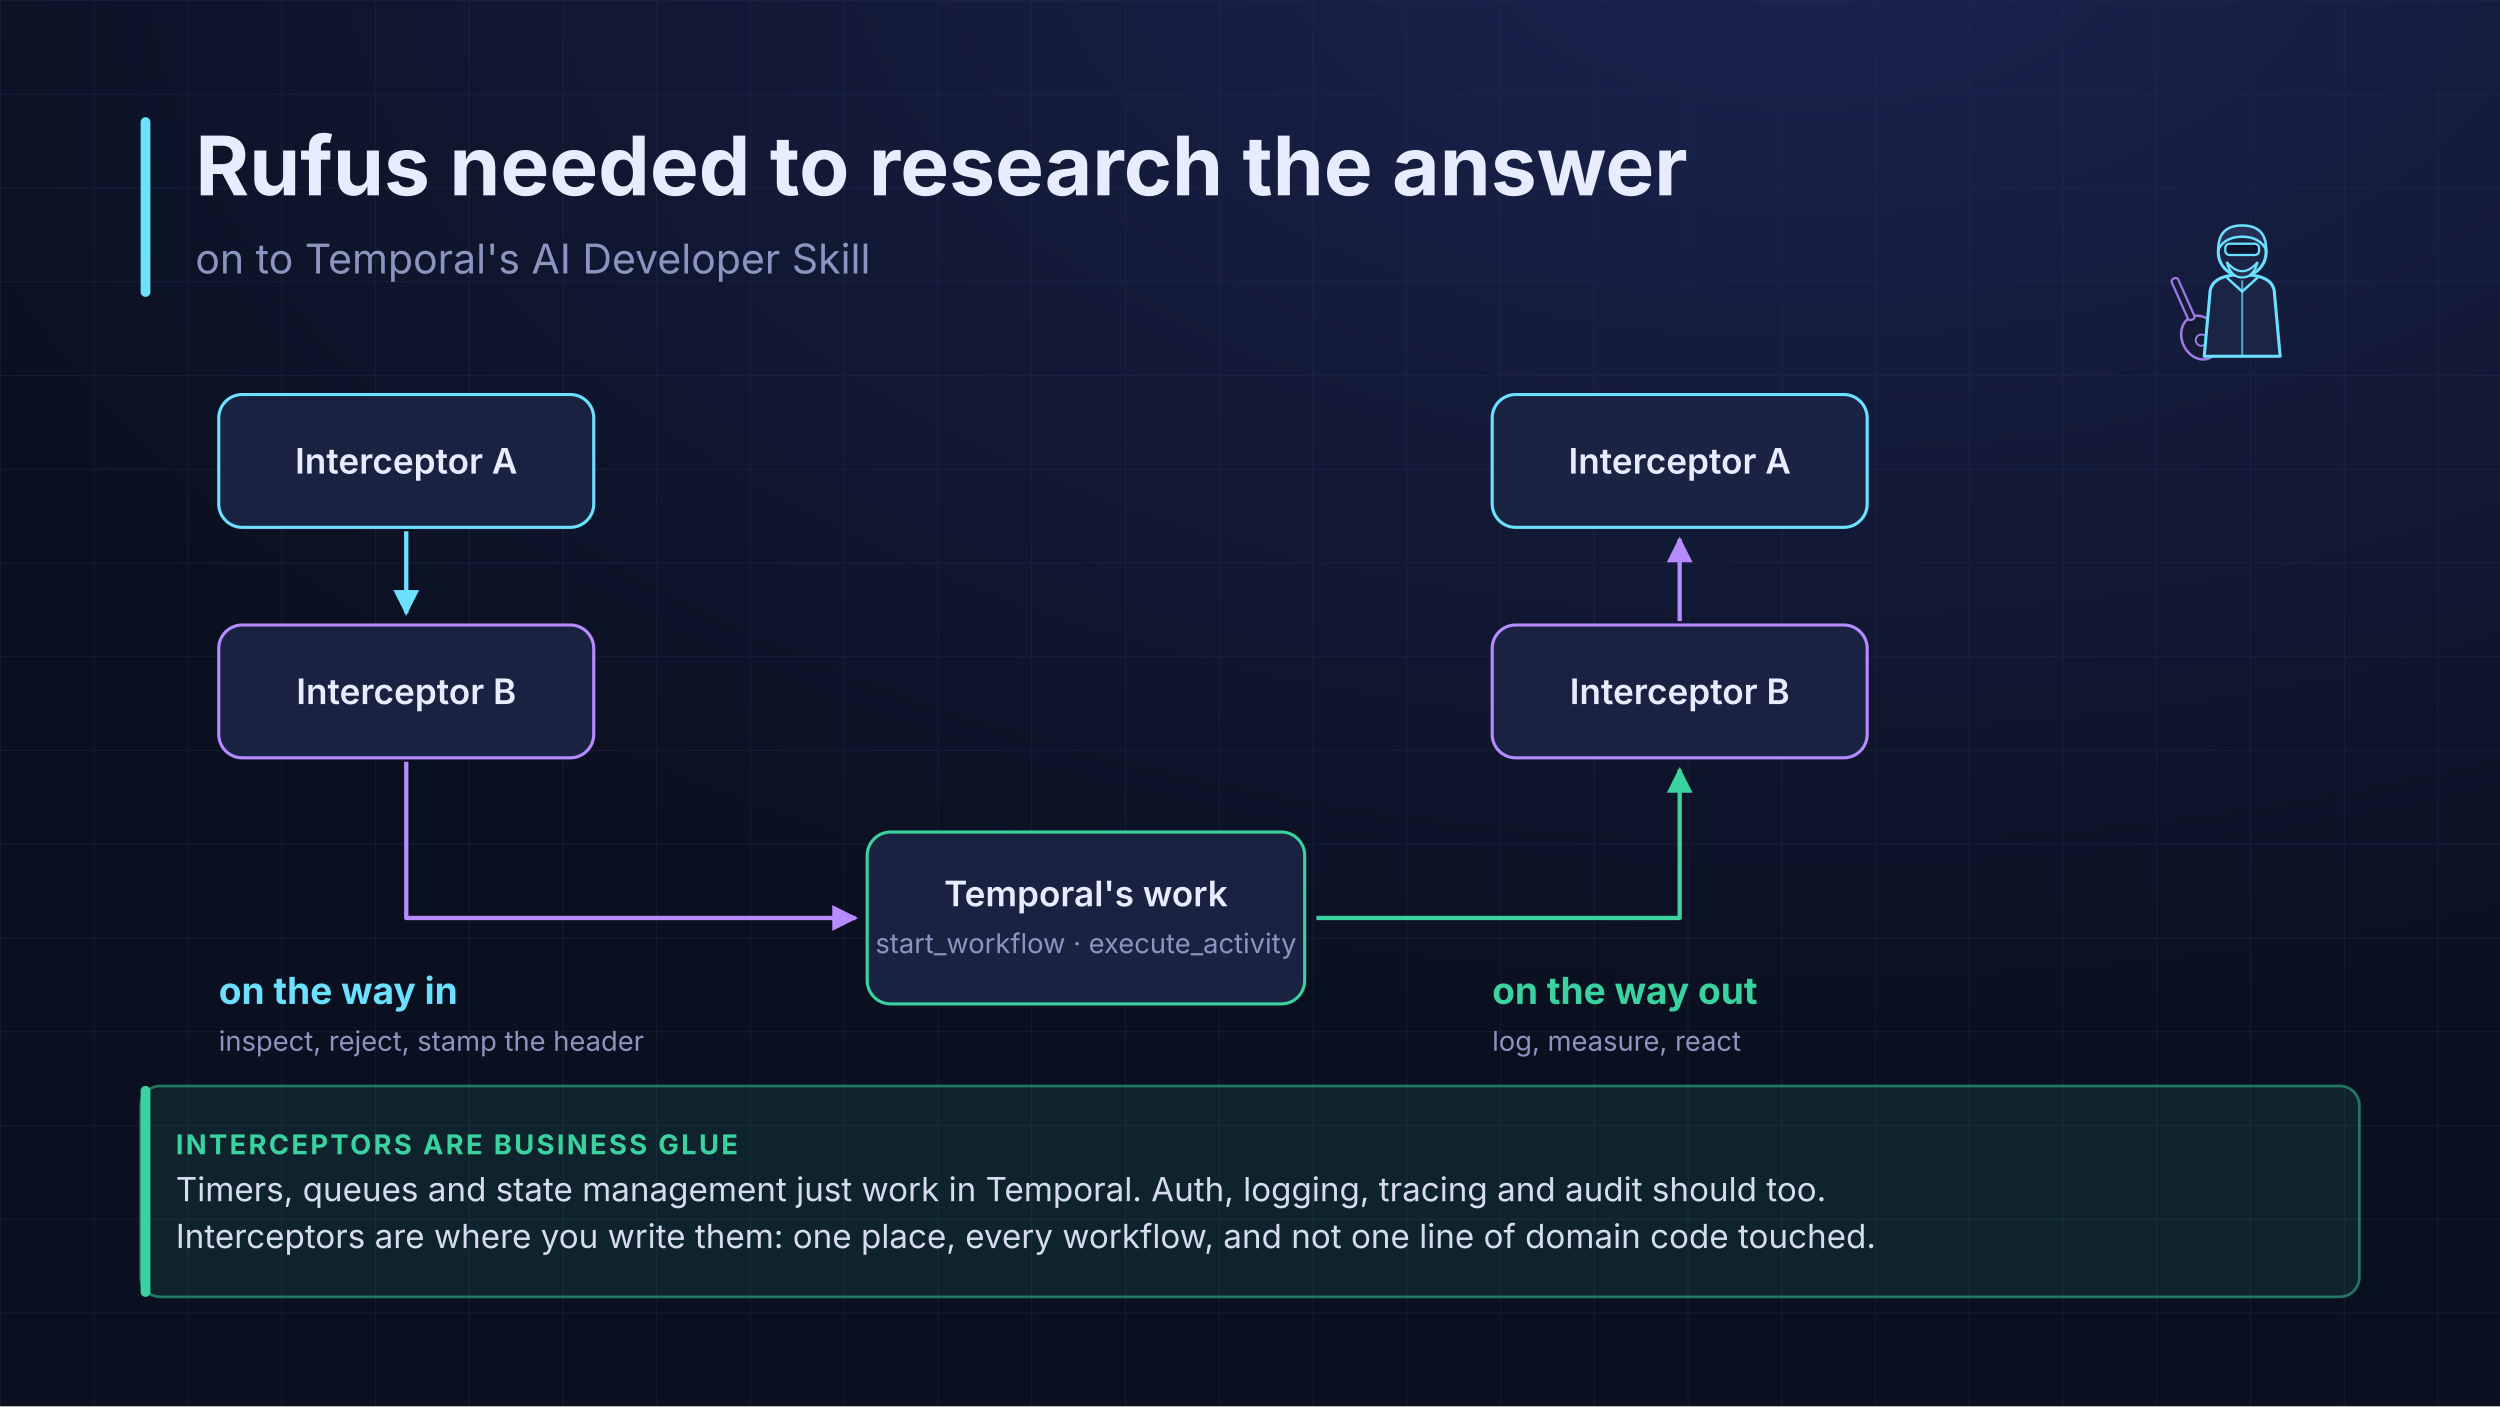
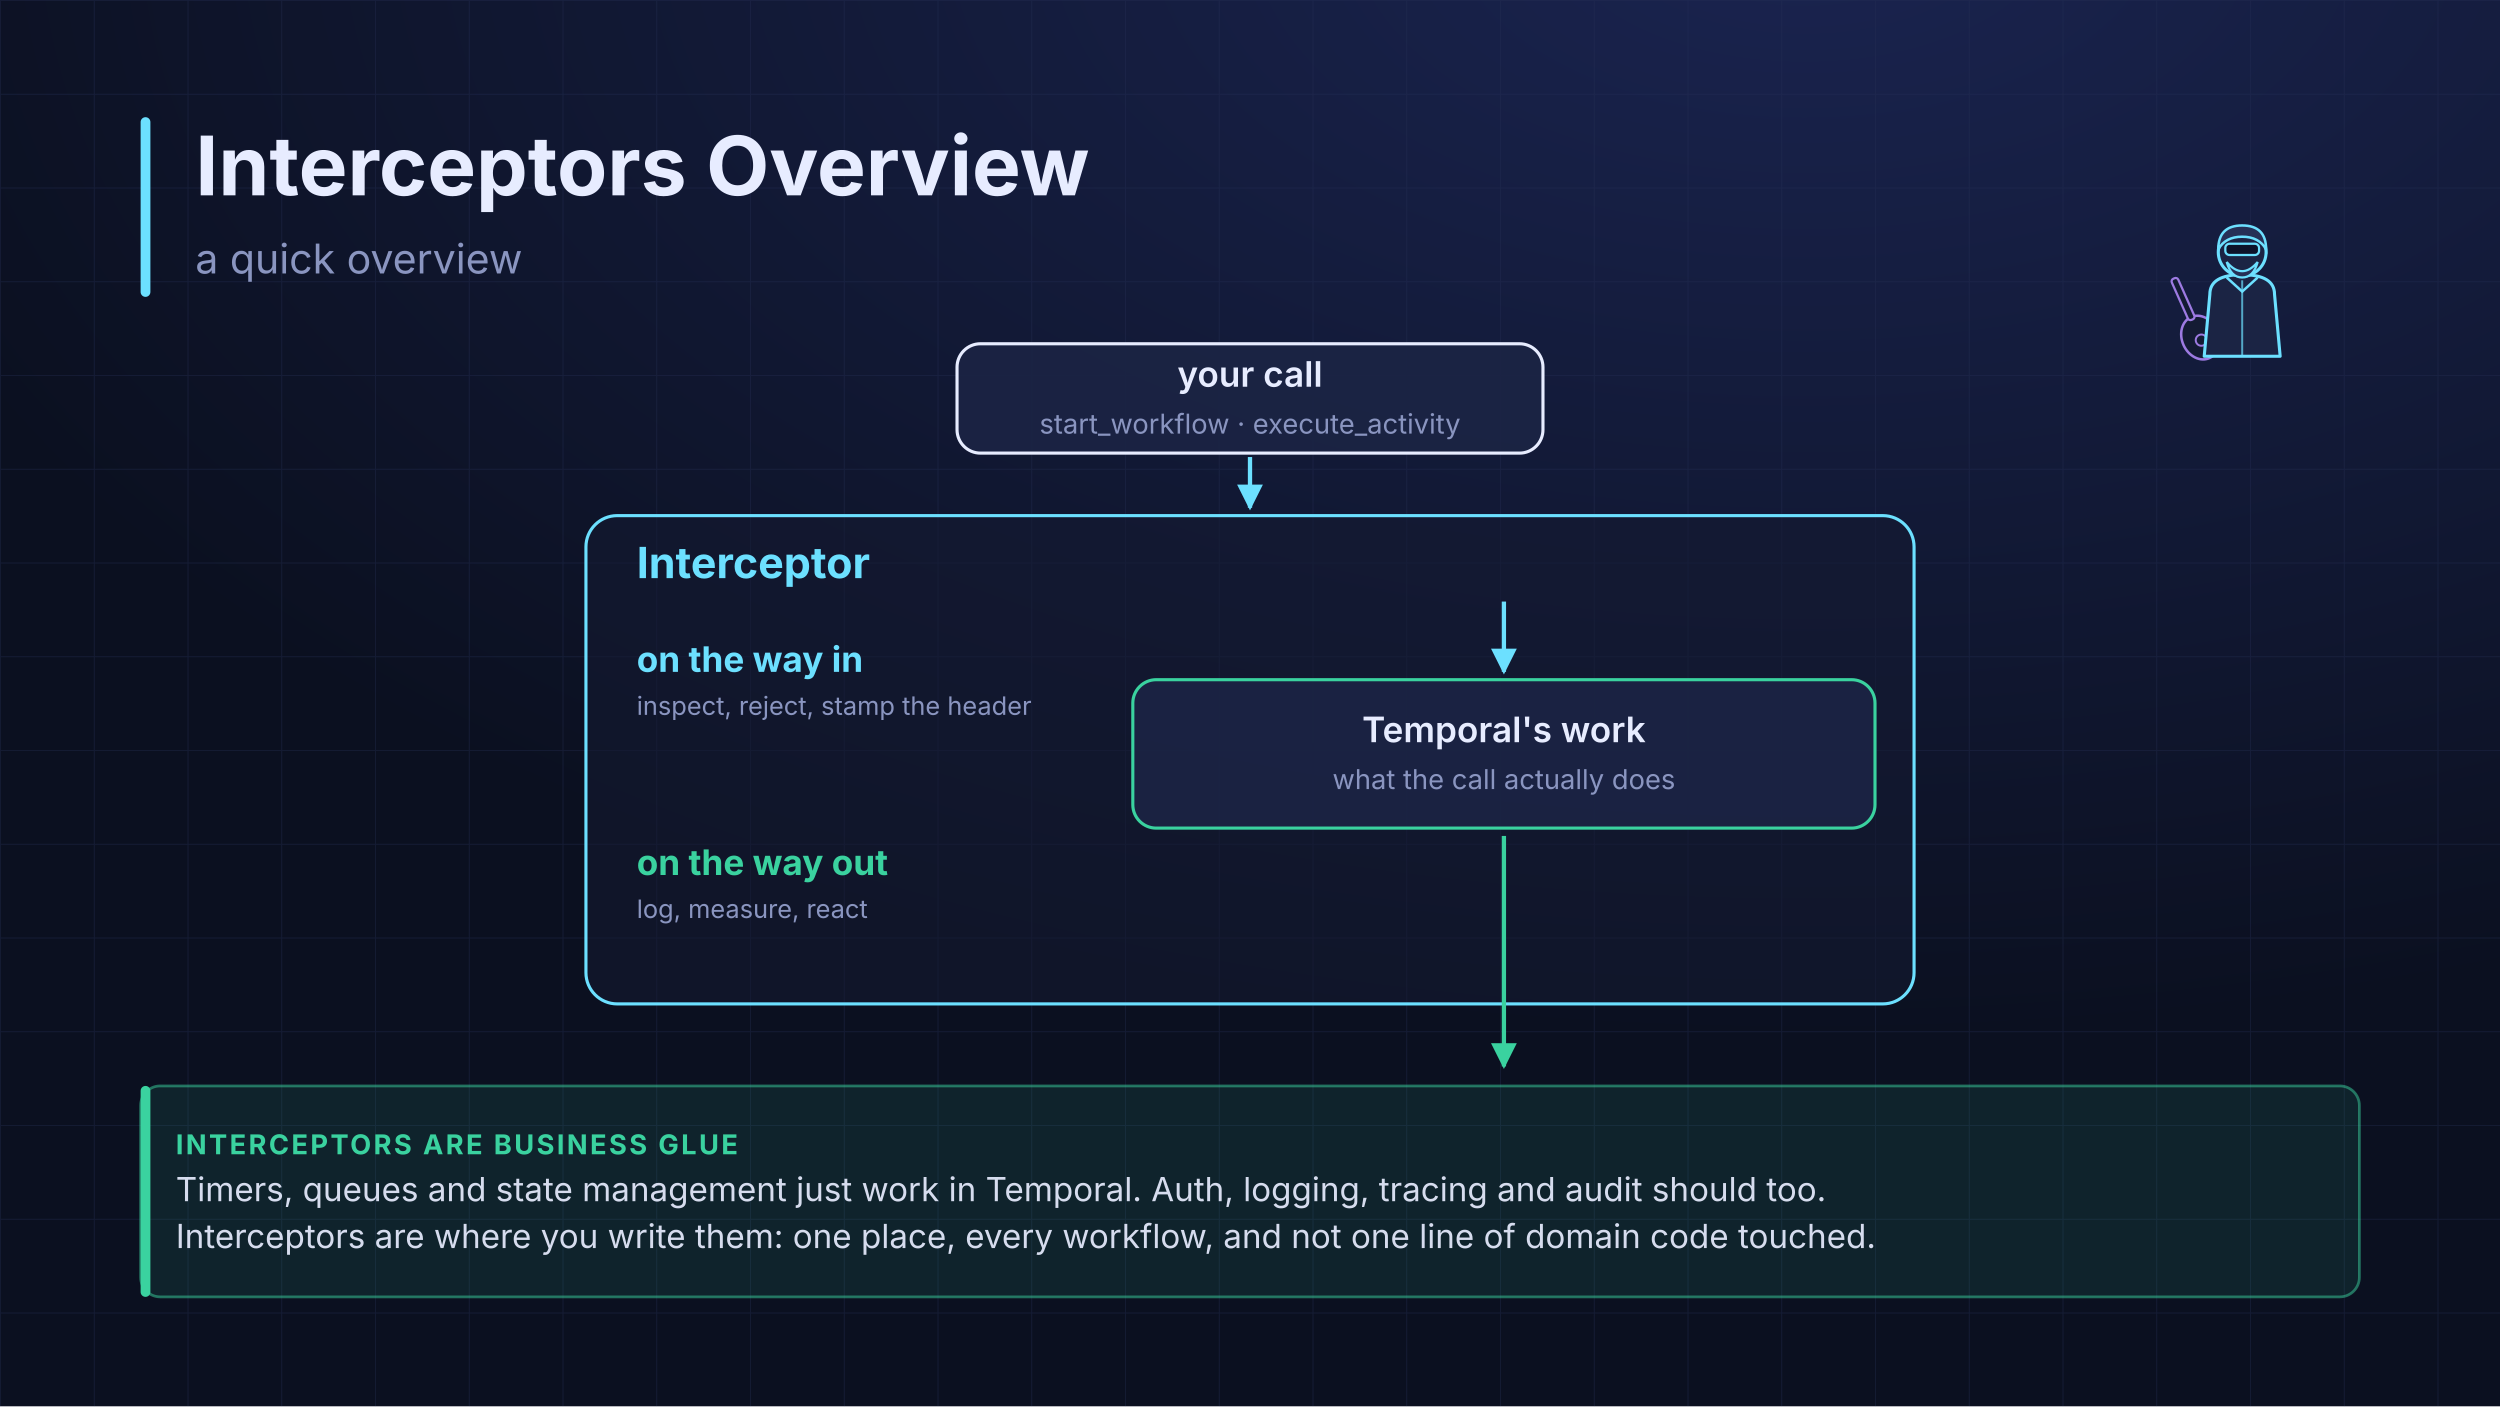
<svg xmlns="http://www.w3.org/2000/svg" viewBox="0 0 1280 720" width="1280" height="720" font-family="Inter, -apple-system, BlinkMacSystemFont, 'Segoe UI', Helvetica, Arial, sans-serif">
  <defs>
    <marker id="a-cyan" viewBox="0 0 10 10" refX="9" refY="5" markerWidth="6" markerHeight="6" orient="auto-start-reverse">
      <path d="M0 0 L10 5 L0 10 z" fill="#6ce0ff" />
    </marker>
    <marker id="a-purple" viewBox="0 0 10 10" refX="9" refY="5" markerWidth="6" markerHeight="6" orient="auto-start-reverse">
      <path d="M0 0 L10 5 L0 10 z" fill="#b58bff" />
    </marker>
    <marker id="a-ok" viewBox="0 0 10 10" refX="9" refY="5" markerWidth="6" markerHeight="6" orient="auto-start-reverse">
      <path d="M0 0 L10 5 L0 10 z" fill="#3ad29f" />
    </marker>
    <marker id="a-bad" viewBox="0 0 10 10" refX="9" refY="5" markerWidth="6" markerHeight="6" orient="auto-start-reverse">
      <path d="M0 0 L10 5 L0 10 z" fill="#ff6b8b" />
    </marker>
    <marker id="a-warn" viewBox="0 0 10 10" refX="9" refY="5" markerWidth="6" markerHeight="6" orient="auto-start-reverse">
      <path d="M0 0 L10 5 L0 10 z" fill="#ffcf6b" />
    </marker>
    <marker id="a-muted" viewBox="0 0 10 10" refX="9" refY="5" markerWidth="6" markerHeight="6" orient="auto-start-reverse">
      <path d="M0 0 L10 5 L0 10 z" fill="#8a95c0" />
    </marker>
    <marker id="a-ink" viewBox="0 0 10 10" refX="9" refY="5" markerWidth="6" markerHeight="6" orient="auto-start-reverse">
      <path d="M0 0 L10 5 L0 10 z" fill="#e7ecff" />
    </marker>
    <radialGradient id="halo" cx="72%" cy="-6%" r="80%">
      <stop offset="0" stop-color="#1a2450" />
      <stop offset="1" stop-color="#0b1020" />
    </radialGradient>
    <linearGradient id="glass" x1="0" y1="0" x2="0" y2="1">
      <stop offset="0" stop-color="#6ce0ff" stop-opacity="0.14" />
      <stop offset="1" stop-color="#b58bff" stop-opacity="0.05" />
    </linearGradient>
    <pattern id="grid" width="48" height="48" patternUnits="userSpaceOnUse">
      <path d="M48 0 H0 V48" fill="none" stroke="#263056" stroke-width="1" />
    </pattern>
    <linearGradient id="tlogo" x1="183" y1="192" x2="0" y2="0" gradientUnits="userSpaceOnUse">
      <stop stop-color="#444CE7" />
      <stop offset="1" stop-color="#B664FF" />
    </linearGradient>
    <filter id="glow" x="-40%" y="-40%" width="180%" height="180%">
      <feGaussianBlur stdDeviation="3.2" result="b" />
      <feMerge>
        <feMergeNode in="b" />
        <feMergeNode in="SourceGraphic" />
      </feMerge>
    </filter>
  </defs>
  <rect width="1280" height="720" fill="url(#halo)" />
  <rect width="1280" height="720" fill="url(#grid)" opacity="0.35" />
  <rect x="72" y="60" width="5" height="92" rx="2.5" fill="#6ce0ff" />
-   <text x="100" y="100" font-size="42" fill="#e7ecff" font-weight="700" text-anchor="start" font-family="Inter, -apple-system, BlinkMacSystemFont, 'Segoe UI', Helvetica, Arial, sans-serif" opacity="1.0">Rufus needed to research the answer</text>
-   <text x="100" y="140" font-size="21" fill="#8a95c0" font-weight="400" text-anchor="start" font-family="Inter, -apple-system, BlinkMacSystemFont, 'Segoe UI', Helvetica, Arial, sans-serif" opacity="1.0">on to Temporal's AI Developer Skill</text>
+   <text x="100" y="100" font-size="42" fill="#e7ecff" font-weight="700" text-anchor="start" font-family="Inter, -apple-system, BlinkMacSystemFont, 'Segoe UI', Helvetica, Arial, sans-serif" opacity="1.0">Interceptors Overview</text>
+   <text x="100" y="140" font-size="21" fill="#8a95c0" font-weight="400" text-anchor="start" font-family="Inter, -apple-system, BlinkMacSystemFont, 'Segoe UI', Helvetica, Arial, sans-serif" opacity="1.0">a quick overview</text>
  <g transform="translate(1148 168) scale(0.72)">
    <g transform="rotate(-24) translate(-30 -6)" opacity="0.85">
      <ellipse cx="0" cy="0" rx="13" ry="16" fill="#141b32" stroke="#b58bff" stroke-width="1.8" />
      <rect x="-2.5" y="-46" width="5" height="32" rx="2" fill="#141b32" stroke="#b58bff" stroke-width="1.6" />
      <circle cx="0" cy="2" r="4" fill="none" stroke="#b58bff" stroke-width="1.4" />
    </g>
    <path d="M-27 20 L-23 -24 Q-23 -38 0 -38 Q23 -38 23 -24 L27 20 Z" fill="#1b2444" stroke="#6ce0ff" stroke-width="2.2" stroke-linejoin="round" />
    <path d="M0 -34 V20" stroke="#6ce0ff" stroke-width="1.4" opacity="0.7" />
    <path d="M-11 -36 l11 10 11 -10" fill="none" stroke="#6ce0ff" stroke-width="1.8" />
    <circle cx="0" cy="-54" r="17" fill="#1b2444" stroke="#6ce0ff" stroke-width="2.2" />
    <path d="M-17 -56 q0 -17 17 -17 q17 0 17 17 q-5 -9 -17 -9 q-12 0 -17 9 z" fill="#263056" stroke="#6ce0ff" stroke-width="1.8" />
    <rect x="-12" y="-60" width="24" height="8" rx="3" fill="#0d132a" stroke="#6ce0ff" stroke-width="1.6" />
    <path d="M-11 -47 q11 13 22 0 q-3 11 -11 11 q-8 0 -11 -11 z" fill="#263056" stroke="#6ce0ff" stroke-width="1.6" />
  </g>
-   <rect x="112" y="202" width="192" height="68" rx="12" fill="#1b2444" fill-opacity="0.9" stroke="#6ce0ff" stroke-width="1.6" />
-   <text x="208.0" y="242.48" font-size="18" fill="#e7ecff" font-weight="600" text-anchor="middle" font-family="Inter, -apple-system, BlinkMacSystemFont, 'Segoe UI', Helvetica, Arial, sans-serif" opacity="1.0">Interceptor A</text>
-   <rect x="112" y="320" width="192" height="68" rx="12" fill="#1b2444" fill-opacity="0.9" stroke="#b58bff" stroke-width="1.6" />
-   <text x="208.0" y="360.48" font-size="18" fill="#e7ecff" font-weight="600" text-anchor="middle" font-family="Inter, -apple-system, BlinkMacSystemFont, 'Segoe UI', Helvetica, Arial, sans-serif" opacity="1.0">Interceptor B</text>
-   <rect x="764" y="320" width="192" height="68" rx="12" fill="#1b2444" fill-opacity="0.9" stroke="#b58bff" stroke-width="1.6" />
-   <text x="860.0" y="360.48" font-size="18" fill="#e7ecff" font-weight="600" text-anchor="middle" font-family="Inter, -apple-system, BlinkMacSystemFont, 'Segoe UI', Helvetica, Arial, sans-serif" opacity="1.0">Interceptor B</text>
-   <rect x="764" y="202" width="192" height="68" rx="12" fill="#1b2444" fill-opacity="0.9" stroke="#6ce0ff" stroke-width="1.6" />
-   <text x="860.0" y="242.48" font-size="18" fill="#e7ecff" font-weight="600" text-anchor="middle" font-family="Inter, -apple-system, BlinkMacSystemFont, 'Segoe UI', Helvetica, Arial, sans-serif" opacity="1.0">Interceptor A</text>
-   <rect x="444" y="426" width="224" height="88" rx="12" fill="#1b2444" fill-opacity="0.9" stroke="#3ad29f" stroke-width="1.6" />
-   <text x="556.0" y="464.0" font-size="18" fill="#e7ecff" font-weight="600" text-anchor="middle" font-family="Inter, -apple-system, BlinkMacSystemFont, 'Segoe UI', Helvetica, Arial, sans-serif" opacity="1.0">Temporal's work</text>
-   <text x="556.0" y="488.0" font-size="14" fill="#8a95c0" font-weight="400" text-anchor="middle" font-family="Inter, -apple-system, BlinkMacSystemFont, 'Segoe UI', Helvetica, Arial, sans-serif" opacity="1.0">start_workflow · execute_activity</text>
-   <path d="M208 272 L208 314" fill="none" stroke="#6ce0ff" stroke-width="2.2" marker-end="url(#a-cyan)" />
-   <path d="M208 390 L208 470 L438 470" fill="none" stroke="#b58bff" stroke-width="2.2" stroke-linejoin="round" marker-end="url(#a-purple)" />
-   <path d="M674 470 L860 470 L860 394" fill="none" stroke="#3ad29f" stroke-width="2.2" stroke-linejoin="round" marker-end="url(#a-ok)" />
-   <path d="M860 318 L860 276" fill="none" stroke="#b58bff" stroke-width="2.2" marker-end="url(#a-purple)" />
-   <text x="112" y="514" font-size="19" fill="#6ce0ff" font-weight="700" text-anchor="start" font-family="Inter, -apple-system, BlinkMacSystemFont, 'Segoe UI', Helvetica, Arial, sans-serif" opacity="1.0">on the way in</text>
-   <text x="112" y="538" font-size="14" fill="#8a95c0" font-weight="400" text-anchor="start" font-family="Inter, -apple-system, BlinkMacSystemFont, 'Segoe UI', Helvetica, Arial, sans-serif" opacity="1.0">inspect, reject, stamp the header</text>
-   <text x="764" y="514" font-size="19" fill="#3ad29f" font-weight="700" text-anchor="start" font-family="Inter, -apple-system, BlinkMacSystemFont, 'Segoe UI', Helvetica, Arial, sans-serif" opacity="1.0">on the way out</text>
-   <text x="764" y="538" font-size="14" fill="#8a95c0" font-weight="400" text-anchor="start" font-family="Inter, -apple-system, BlinkMacSystemFont, 'Segoe UI', Helvetica, Arial, sans-serif" opacity="1.0">log, measure, react</text>
+   <rect x="490" y="176" width="300" height="56" rx="12" fill="#1b2444" fill-opacity="0.9" stroke="#e7ecff" stroke-width="1.6" />
+   <text x="640.0" y="198.0" font-size="18" fill="#e7ecff" font-weight="600" text-anchor="middle" font-family="Inter, -apple-system, BlinkMacSystemFont, 'Segoe UI', Helvetica, Arial, sans-serif" opacity="1.0">your call</text>
+   <text x="640.0" y="222.0" font-size="14" fill="#8a95c0" font-weight="400" text-anchor="middle" font-family="Inter, -apple-system, BlinkMacSystemFont, 'Segoe UI', Helvetica, Arial, sans-serif" opacity="1.0">start_workflow · execute_activity</text>
+   <path d="M640 234 L640 260" fill="none" stroke="#6ce0ff" stroke-width="2.2" marker-end="url(#a-cyan)" />
+   <rect x="300" y="264" width="680" height="250" rx="16" fill="#141b32" fill-opacity="0.55" stroke="#6ce0ff" stroke-width="1.6" />
+   <text x="326" y="296" font-size="22" fill="#6ce0ff" font-weight="700" text-anchor="start" font-family="Inter, -apple-system, BlinkMacSystemFont, 'Segoe UI', Helvetica, Arial, sans-serif" opacity="1.0">Interceptor</text>
+   <text x="326" y="344" font-size="18" fill="#6ce0ff" font-weight="700" text-anchor="start" font-family="Inter, -apple-system, BlinkMacSystemFont, 'Segoe UI', Helvetica, Arial, sans-serif" opacity="1.0">on the way in</text>
+   <text x="326" y="366" font-size="13" fill="#8a95c0" font-weight="400" text-anchor="start" font-family="Inter, -apple-system, BlinkMacSystemFont, 'Segoe UI', Helvetica, Arial, sans-serif" opacity="1.0">inspect, reject, stamp the header</text>
+   <text x="326" y="448" font-size="18" fill="#3ad29f" font-weight="700" text-anchor="start" font-family="Inter, -apple-system, BlinkMacSystemFont, 'Segoe UI', Helvetica, Arial, sans-serif" opacity="1.0">on the way out</text>
+   <text x="326" y="470" font-size="13" fill="#8a95c0" font-weight="400" text-anchor="start" font-family="Inter, -apple-system, BlinkMacSystemFont, 'Segoe UI', Helvetica, Arial, sans-serif" opacity="1.0">log, measure, react</text>
+   <path d="M770 308 L770 344" fill="none" stroke="#6ce0ff" stroke-width="2.2" marker-end="url(#a-cyan)" />
+   <rect x="580" y="348" width="380" height="76" rx="12" fill="#1b2444" fill-opacity="0.9" stroke="#3ad29f" stroke-width="1.6" />
+   <text x="770.0" y="380.0" font-size="18" fill="#e7ecff" font-weight="600" text-anchor="middle" font-family="Inter, -apple-system, BlinkMacSystemFont, 'Segoe UI', Helvetica, Arial, sans-serif" opacity="1.0">Temporal's work</text>
+   <text x="770.0" y="404.0" font-size="14" fill="#8a95c0" font-weight="400" text-anchor="middle" font-family="Inter, -apple-system, BlinkMacSystemFont, 'Segoe UI', Helvetica, Arial, sans-serif" opacity="1.0">what the call actually does</text>
+   <path d="M770 428 L770 546" fill="none" stroke="#3ad29f" stroke-width="2.2" marker-end="url(#a-ok)" />
  <rect x="72" y="556" width="1136" height="108" rx="10" fill="#3ad29f" fill-opacity="0.10" stroke="#3ad29f" stroke-opacity="0.5" stroke-width="1.4" />
  <rect x="72" y="556" width="5" height="108" rx="2.5" fill="#3ad29f" />
  <text x="90" y="591" font-size="14" fill="#3ad29f" font-weight="700" text-anchor="start" font-family="Inter, -apple-system, BlinkMacSystemFont, 'Segoe UI', Helvetica, Arial, sans-serif" opacity="1.0" letter-spacing="1.2">INTERCEPTORS ARE BUSINESS GLUE</text>
  <text x="90" y="615" font-size="17" fill="#e7ecff" font-weight="400" text-anchor="start" font-family="Inter, -apple-system, BlinkMacSystemFont, 'Segoe UI', Helvetica, Arial, sans-serif" opacity="0.92">Timers, queues and state management just work in Temporal. Auth, logging, tracing and audit should too.</text>
  <text x="90" y="639" font-size="17" fill="#e7ecff" font-weight="400" text-anchor="start" font-family="Inter, -apple-system, BlinkMacSystemFont, 'Segoe UI', Helvetica, Arial, sans-serif" opacity="0.92">Interceptors are where you write them: one place, every workflow, and not one line of domain code touched.</text>
</svg>
